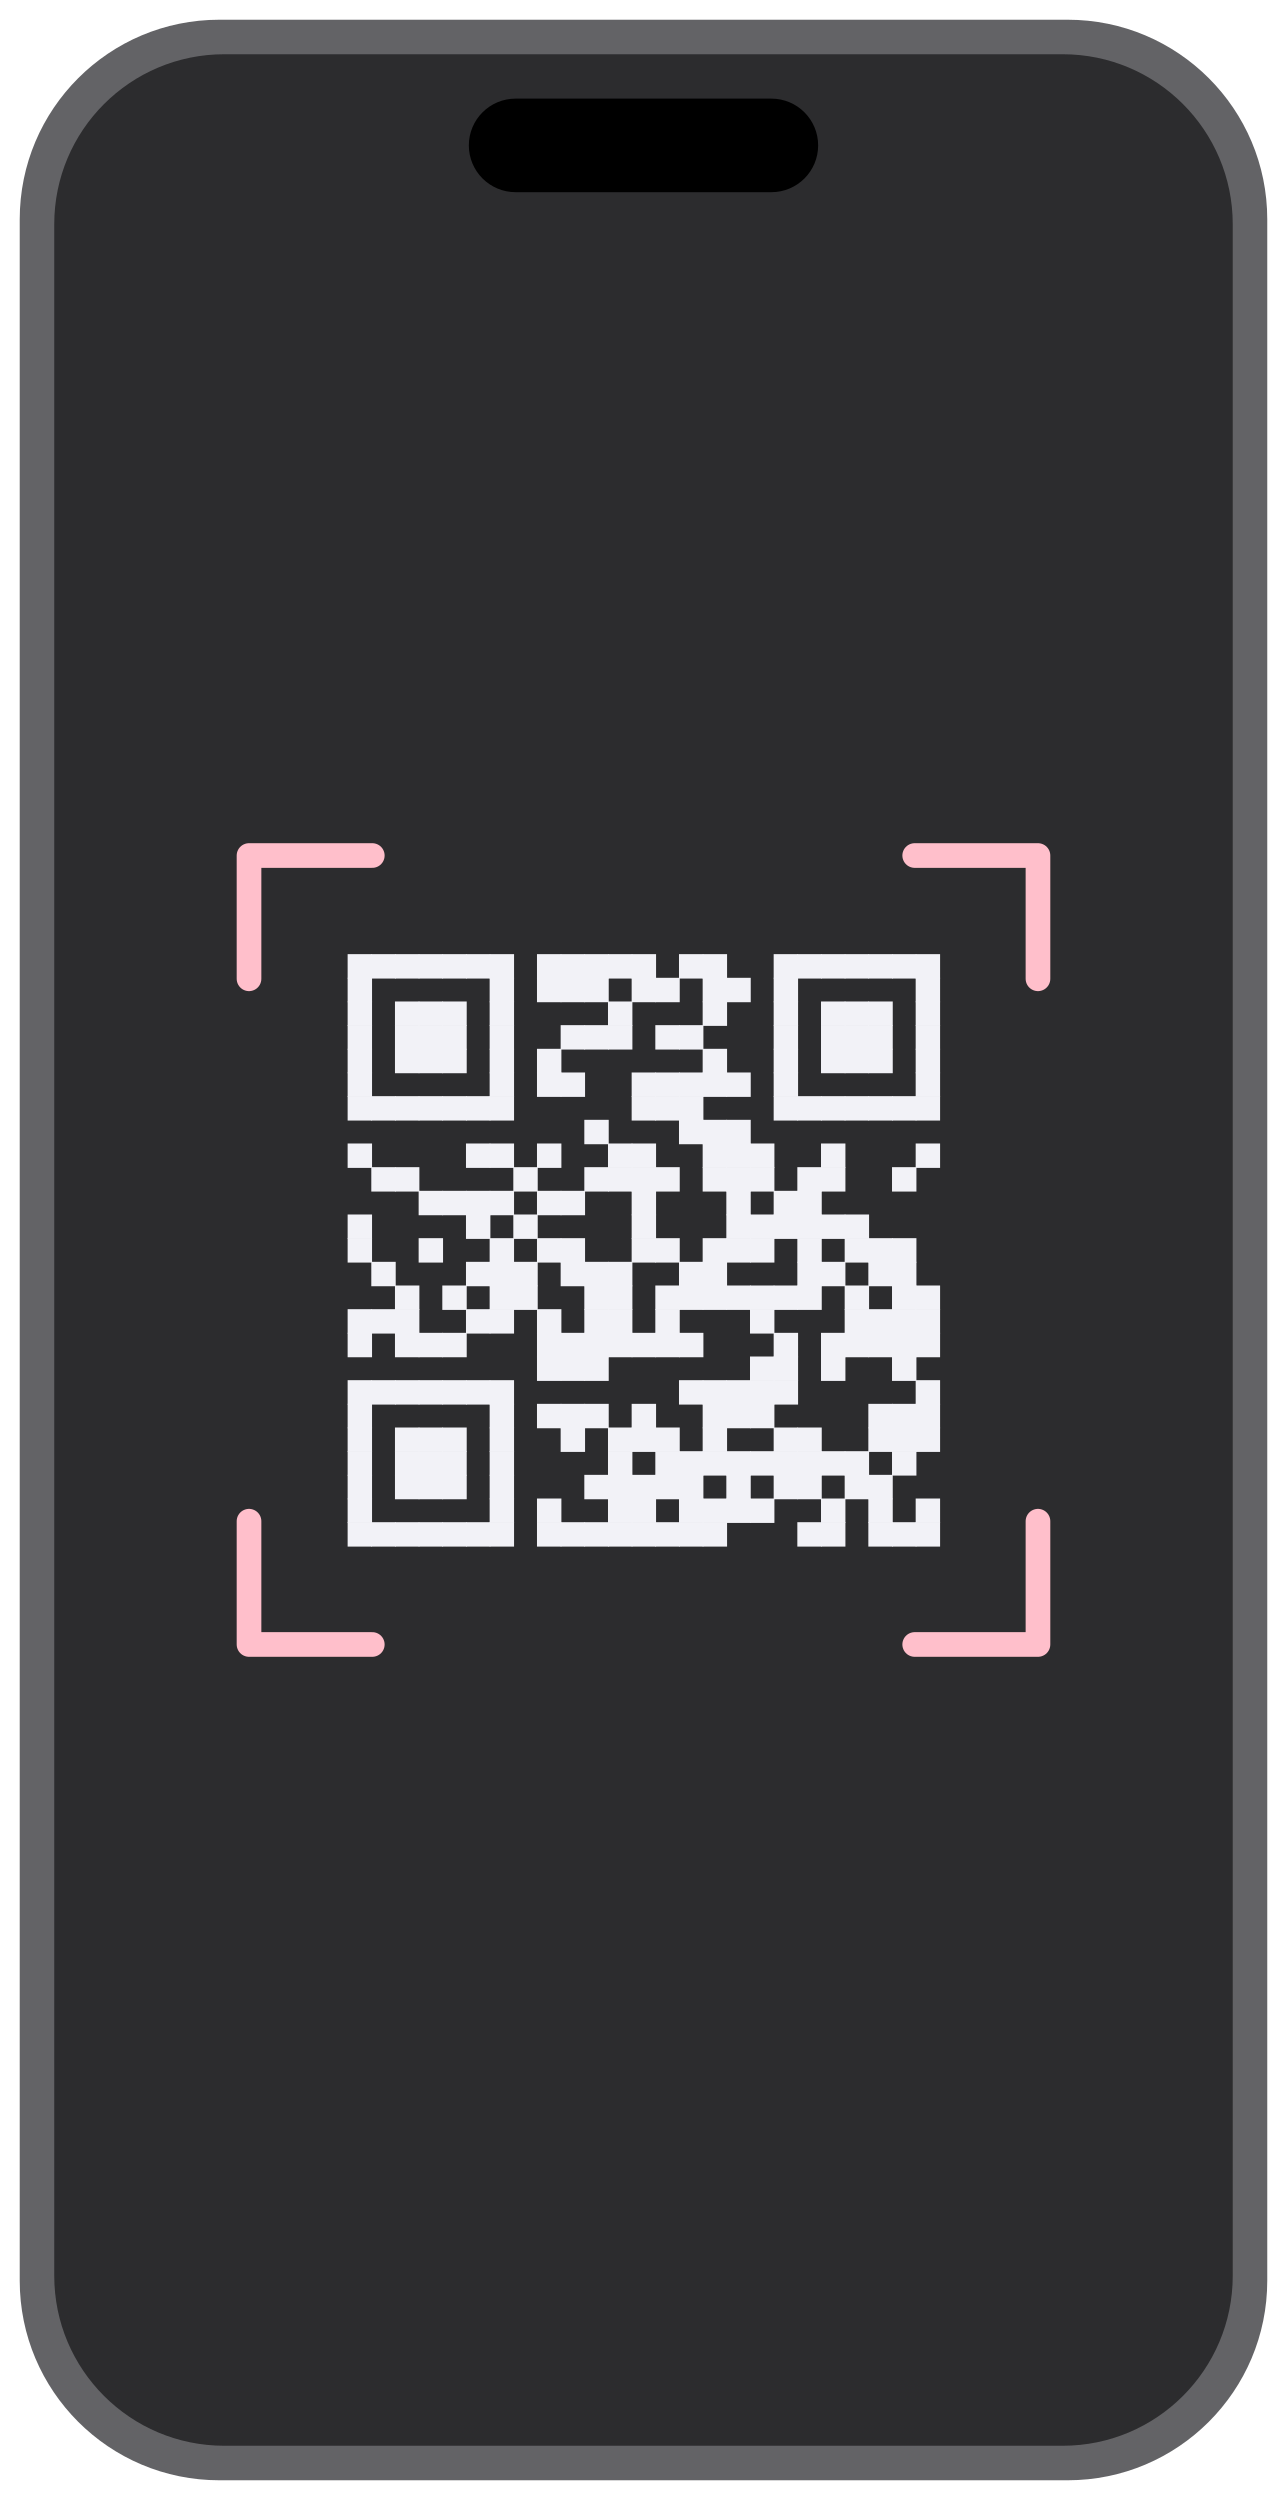
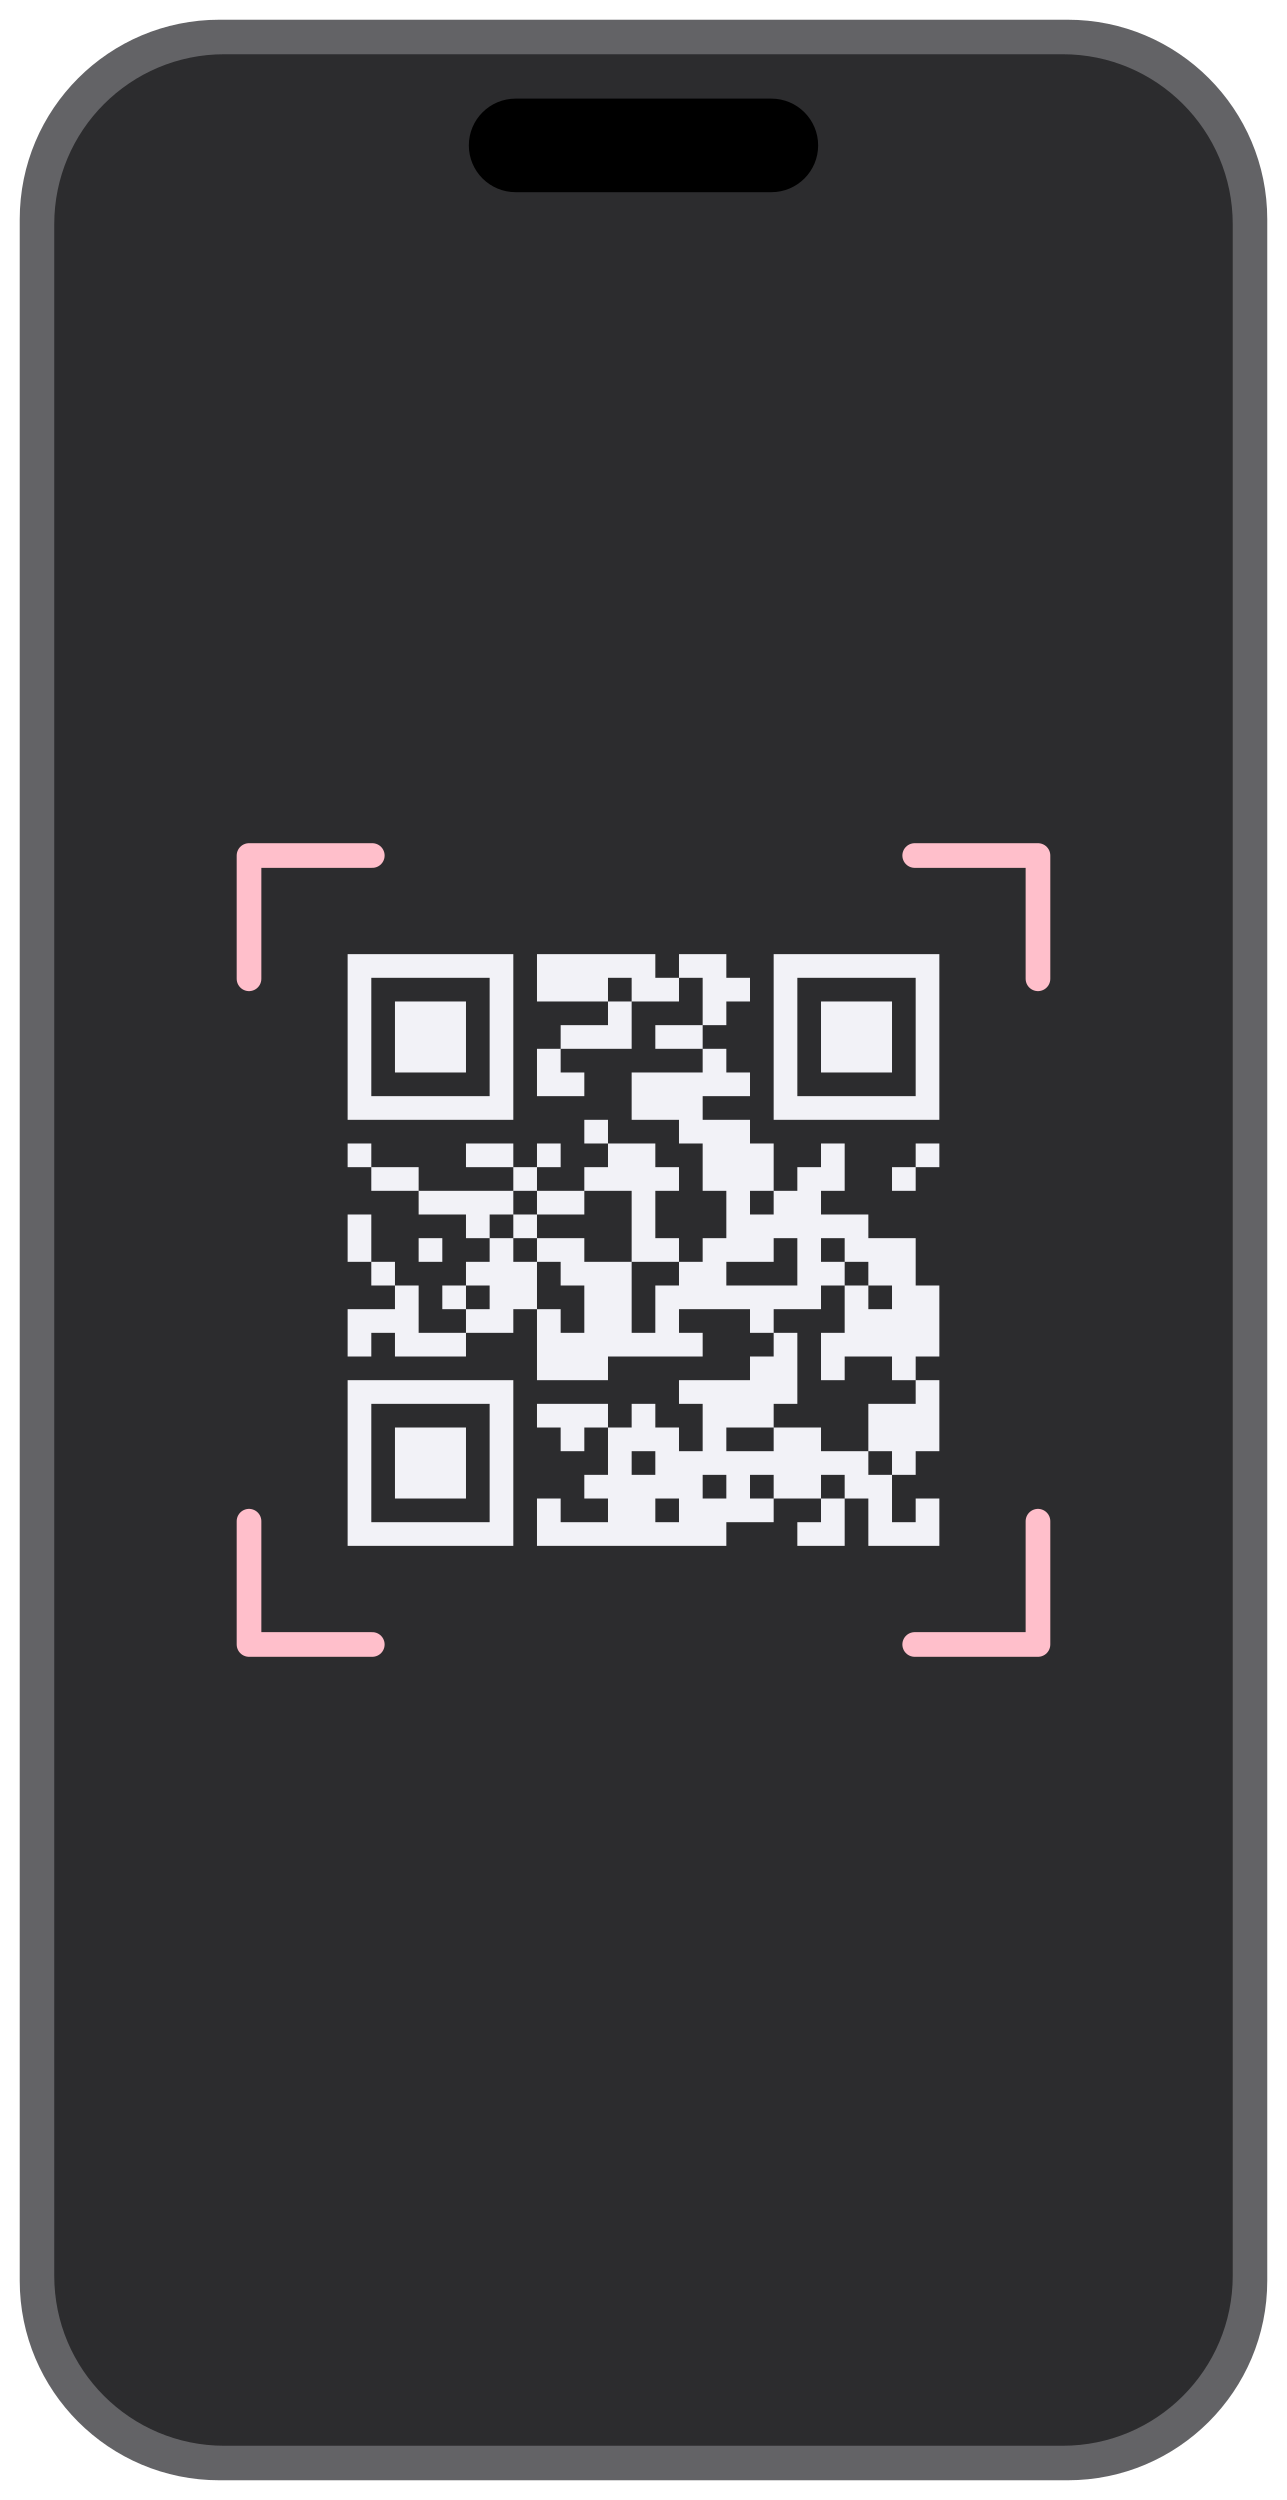
<svg xmlns="http://www.w3.org/2000/svg" width="522" height="1014" viewBox="0 0 522 1014">
  <rect x="8" y="8" width="506" height="998" rx="80.96" fill="#636366" />
  <rect x="22" y="22" width="478" height="970" rx="68.96" fill="#2C2C2E" />
  <rect x="190.16" y="40" width="141.68" height="37.95" rx="18.975" fill="#000000" />
-   <rect x="141" y="387" width="9.9" height="9.9" rx="0" fill="#F2F2F7" />
-   <rect x="150.6" y="387" width="9.9" height="9.9" rx="0" fill="#F2F2F7" />
-   <rect x="160.2" y="387" width="9.9" height="9.9" rx="0" fill="#F2F2F7" />
-   <rect x="169.8" y="387" width="9.9" height="9.9" rx="0" fill="#F2F2F7" />
-   <rect x="179.4" y="387" width="9.9" height="9.9" rx="0" fill="#F2F2F7" />
-   <rect x="189" y="387" width="9.9" height="9.9" rx="0" fill="#F2F2F7" />
-   <rect x="198.6" y="387" width="9.9" height="9.9" rx="0" fill="#F2F2F7" />
-   <rect x="217.8" y="387" width="9.9" height="9.9" rx="0" fill="#F2F2F7" />
-   <rect x="227.4" y="387" width="9.9" height="9.9" rx="0" fill="#F2F2F7" />
-   <rect x="237" y="387" width="9.9" height="9.9" rx="0" fill="#F2F2F7" />
-   <rect x="246.6" y="387" width="9.9" height="9.9" rx="0" fill="#F2F2F7" />
-   <rect x="256.2" y="387" width="9.9" height="9.9" rx="0" fill="#F2F2F7" />
-   <rect x="275.4" y="387" width="9.9" height="9.9" rx="0" fill="#F2F2F7" />
-   <rect x="285" y="387" width="9.9" height="9.9" rx="0" fill="#F2F2F7" />
-   <rect x="313.8" y="387" width="9.9" height="9.9" rx="0" fill="#F2F2F7" />
-   <rect x="323.4" y="387" width="9.9" height="9.9" rx="0" fill="#F2F2F7" />
-   <rect x="333" y="387" width="9.9" height="9.9" rx="0" fill="#F2F2F7" />
-   <rect x="342.6" y="387" width="9.9" height="9.9" rx="0" fill="#F2F2F7" />
-   <rect x="352.2" y="387" width="9.9" height="9.9" rx="0" fill="#F2F2F7" />
-   <rect x="361.8" y="387" width="9.9" height="9.9" rx="0" fill="#F2F2F7" />
-   <rect x="371.4" y="387" width="9.9" height="9.9" rx="0" fill="#F2F2F7" />
-   <rect x="141" y="396.6" width="9.9" height="9.9" rx="0" fill="#F2F2F7" />
-   <rect x="198.6" y="396.6" width="9.9" height="9.9" rx="0" fill="#F2F2F7" />
-   <rect x="217.8" y="396.6" width="9.9" height="9.9" rx="0" fill="#F2F2F7" />
-   <rect x="227.4" y="396.6" width="9.9" height="9.9" rx="0" fill="#F2F2F7" />
-   <rect x="237" y="396.6" width="9.9" height="9.9" rx="0" fill="#F2F2F7" />
-   <rect x="256.2" y="396.6" width="9.9" height="9.9" rx="0" fill="#F2F2F7" />
-   <rect x="265.8" y="396.6" width="9.9" height="9.9" rx="0" fill="#F2F2F7" />
-   <rect x="285" y="396.6" width="9.9" height="9.9" rx="0" fill="#F2F2F7" />
-   <rect x="294.6" y="396.6" width="9.9" height="9.9" rx="0" fill="#F2F2F7" />
-   <rect x="313.8" y="396.6" width="9.9" height="9.9" rx="0" fill="#F2F2F7" />
-   <rect x="371.4" y="396.6" width="9.9" height="9.9" rx="0" fill="#F2F2F7" />
-   <rect x="141" y="406.2" width="9.9" height="9.9" rx="0" fill="#F2F2F7" />
-   <rect x="160.2" y="406.2" width="9.9" height="9.9" rx="0" fill="#F2F2F7" />
-   <rect x="169.8" y="406.2" width="9.9" height="9.9" rx="0" fill="#F2F2F7" />
-   <rect x="179.4" y="406.2" width="9.9" height="9.9" rx="0" fill="#F2F2F7" />
-   <rect x="198.6" y="406.2" width="9.9" height="9.9" rx="0" fill="#F2F2F7" />
-   <rect x="246.6" y="406.2" width="9.9" height="9.9" rx="0" fill="#F2F2F7" />
-   <rect x="285" y="406.2" width="9.9" height="9.9" rx="0" fill="#F2F2F7" />
-   <rect x="313.8" y="406.2" width="9.9" height="9.9" rx="0" fill="#F2F2F7" />
-   <rect x="333" y="406.2" width="9.9" height="9.9" rx="0" fill="#F2F2F7" />
-   <rect x="342.6" y="406.2" width="9.9" height="9.9" rx="0" fill="#F2F2F7" />
-   <rect x="352.2" y="406.2" width="9.9" height="9.9" rx="0" fill="#F2F2F7" />
-   <rect x="371.4" y="406.2" width="9.9" height="9.9" rx="0" fill="#F2F2F7" />
-   <rect x="141" y="415.8" width="9.9" height="9.9" rx="0" fill="#F2F2F7" />
-   <rect x="160.2" y="415.8" width="9.9" height="9.9" rx="0" fill="#F2F2F7" />
-   <rect x="169.8" y="415.8" width="9.9" height="9.9" rx="0" fill="#F2F2F7" />
-   <rect x="179.4" y="415.8" width="9.9" height="9.9" rx="0" fill="#F2F2F7" />
-   <rect x="198.6" y="415.8" width="9.9" height="9.9" rx="0" fill="#F2F2F7" />
-   <rect x="227.4" y="415.8" width="9.9" height="9.9" rx="0" fill="#F2F2F7" />
-   <rect x="237" y="415.8" width="9.9" height="9.9" rx="0" fill="#F2F2F7" />
-   <rect x="246.6" y="415.8" width="9.9" height="9.9" rx="0" fill="#F2F2F7" />
-   <rect x="265.8" y="415.8" width="9.9" height="9.9" rx="0" fill="#F2F2F7" />
-   <rect x="275.4" y="415.8" width="9.9" height="9.9" rx="0" fill="#F2F2F7" />
-   <rect x="313.8" y="415.8" width="9.9" height="9.9" rx="0" fill="#F2F2F7" />
-   <rect x="333" y="415.8" width="9.9" height="9.9" rx="0" fill="#F2F2F7" />
-   <rect x="342.6" y="415.8" width="9.9" height="9.9" rx="0" fill="#F2F2F7" />
-   <rect x="352.2" y="415.8" width="9.9" height="9.9" rx="0" fill="#F2F2F7" />
-   <rect x="371.4" y="415.8" width="9.9" height="9.9" rx="0" fill="#F2F2F7" />
-   <rect x="141" y="425.4" width="9.9" height="9.9" rx="0" fill="#F2F2F7" />
-   <rect x="160.2" y="425.4" width="9.9" height="9.9" rx="0" fill="#F2F2F7" />
-   <rect x="169.8" y="425.4" width="9.9" height="9.9" rx="0" fill="#F2F2F7" />
-   <rect x="179.4" y="425.4" width="9.9" height="9.9" rx="0" fill="#F2F2F7" />
-   <rect x="198.6" y="425.4" width="9.9" height="9.9" rx="0" fill="#F2F2F7" />
-   <rect x="217.8" y="425.4" width="9.9" height="9.9" rx="0" fill="#F2F2F7" />
-   <rect x="285" y="425.4" width="9.9" height="9.9" rx="0" fill="#F2F2F7" />
-   <rect x="313.8" y="425.4" width="9.9" height="9.9" rx="0" fill="#F2F2F7" />
-   <rect x="333" y="425.4" width="9.9" height="9.9" rx="0" fill="#F2F2F7" />
-   <rect x="342.6" y="425.4" width="9.9" height="9.9" rx="0" fill="#F2F2F7" />
-   <rect x="352.2" y="425.4" width="9.9" height="9.9" rx="0" fill="#F2F2F7" />
-   <rect x="371.4" y="425.4" width="9.9" height="9.9" rx="0" fill="#F2F2F7" />
-   <rect x="141" y="435" width="9.9" height="9.9" rx="0" fill="#F2F2F7" />
-   <rect x="198.6" y="435" width="9.9" height="9.9" rx="0" fill="#F2F2F7" />
-   <rect x="217.8" y="435" width="9.9" height="9.9" rx="0" fill="#F2F2F7" />
-   <rect x="227.4" y="435" width="9.9" height="9.9" rx="0" fill="#F2F2F7" />
-   <rect x="256.2" y="435" width="9.9" height="9.9" rx="0" fill="#F2F2F7" />
-   <rect x="265.8" y="435" width="9.9" height="9.9" rx="0" fill="#F2F2F7" />
-   <rect x="275.4" y="435" width="9.9" height="9.9" rx="0" fill="#F2F2F7" />
-   <rect x="285" y="435" width="9.9" height="9.9" rx="0" fill="#F2F2F7" />
-   <rect x="294.6" y="435" width="9.9" height="9.9" rx="0" fill="#F2F2F7" />
-   <rect x="313.8" y="435" width="9.9" height="9.9" rx="0" fill="#F2F2F7" />
-   <rect x="371.4" y="435" width="9.9" height="9.9" rx="0" fill="#F2F2F7" />
-   <rect x="141" y="444.6" width="9.9" height="9.9" rx="0" fill="#F2F2F7" />
-   <rect x="150.6" y="444.6" width="9.9" height="9.9" rx="0" fill="#F2F2F7" />
-   <rect x="160.2" y="444.6" width="9.9" height="9.9" rx="0" fill="#F2F2F7" />
-   <rect x="169.8" y="444.6" width="9.9" height="9.9" rx="0" fill="#F2F2F7" />
-   <rect x="179.4" y="444.6" width="9.9" height="9.9" rx="0" fill="#F2F2F7" />
-   <rect x="189" y="444.6" width="9.9" height="9.9" rx="0" fill="#F2F2F7" />
-   <rect x="198.6" y="444.6" width="9.9" height="9.9" rx="0" fill="#F2F2F7" />
-   <rect x="256.2" y="444.6" width="9.9" height="9.9" rx="0" fill="#F2F2F7" />
-   <rect x="265.8" y="444.6" width="9.9" height="9.9" rx="0" fill="#F2F2F7" />
-   <rect x="275.4" y="444.6" width="9.9" height="9.9" rx="0" fill="#F2F2F7" />
-   <rect x="313.8" y="444.6" width="9.9" height="9.9" rx="0" fill="#F2F2F7" />
-   <rect x="323.4" y="444.6" width="9.9" height="9.9" rx="0" fill="#F2F2F7" />
-   <rect x="333" y="444.6" width="9.9" height="9.9" rx="0" fill="#F2F2F7" />
-   <rect x="342.6" y="444.6" width="9.9" height="9.9" rx="0" fill="#F2F2F7" />
-   <rect x="352.2" y="444.6" width="9.9" height="9.9" rx="0" fill="#F2F2F7" />
-   <rect x="361.8" y="444.6" width="9.9" height="9.9" rx="0" fill="#F2F2F7" />
-   <rect x="371.4" y="444.6" width="9.9" height="9.9" rx="0" fill="#F2F2F7" />
-   <rect x="237" y="454.2" width="9.9" height="9.9" rx="0" fill="#F2F2F7" />
-   <rect x="275.4" y="454.2" width="9.9" height="9.9" rx="0" fill="#F2F2F7" />
-   <rect x="285" y="454.2" width="9.9" height="9.9" rx="0" fill="#F2F2F7" />
-   <rect x="294.6" y="454.2" width="9.9" height="9.9" rx="0" fill="#F2F2F7" />
-   <rect x="141" y="463.8" width="9.9" height="9.9" rx="0" fill="#F2F2F7" />
-   <rect x="189" y="463.8" width="9.9" height="9.9" rx="0" fill="#F2F2F7" />
-   <rect x="198.6" y="463.8" width="9.9" height="9.9" rx="0" fill="#F2F2F7" />
-   <rect x="217.8" y="463.8" width="9.9" height="9.9" rx="0" fill="#F2F2F7" />
-   <rect x="246.6" y="463.8" width="9.9" height="9.9" rx="0" fill="#F2F2F7" />
-   <rect x="256.2" y="463.8" width="9.9" height="9.9" rx="0" fill="#F2F2F7" />
-   <rect x="285" y="463.8" width="9.9" height="9.9" rx="0" fill="#F2F2F7" />
-   <rect x="294.6" y="463.8" width="9.9" height="9.9" rx="0" fill="#F2F2F7" />
-   <rect x="304.2" y="463.8" width="9.9" height="9.9" rx="0" fill="#F2F2F7" />
-   <rect x="333" y="463.8" width="9.9" height="9.9" rx="0" fill="#F2F2F7" />
-   <rect x="371.4" y="463.8" width="9.9" height="9.9" rx="0" fill="#F2F2F7" />
-   <rect x="150.6" y="473.4" width="9.9" height="9.9" rx="0" fill="#F2F2F7" />
-   <rect x="160.2" y="473.4" width="9.9" height="9.9" rx="0" fill="#F2F2F7" />
-   <rect x="208.2" y="473.4" width="9.9" height="9.9" rx="0" fill="#F2F2F7" />
-   <rect x="237" y="473.4" width="9.9" height="9.9" rx="0" fill="#F2F2F7" />
-   <rect x="246.6" y="473.4" width="9.9" height="9.9" rx="0" fill="#F2F2F7" />
-   <rect x="256.2" y="473.4" width="9.9" height="9.9" rx="0" fill="#F2F2F7" />
-   <rect x="265.8" y="473.4" width="9.9" height="9.9" rx="0" fill="#F2F2F7" />
-   <rect x="285" y="473.4" width="9.9" height="9.9" rx="0" fill="#F2F2F7" />
-   <rect x="294.6" y="473.4" width="9.9" height="9.9" rx="0" fill="#F2F2F7" />
-   <rect x="304.2" y="473.4" width="9.9" height="9.9" rx="0" fill="#F2F2F7" />
-   <rect x="323.4" y="473.4" width="9.9" height="9.9" rx="0" fill="#F2F2F7" />
-   <rect x="333" y="473.4" width="9.9" height="9.9" rx="0" fill="#F2F2F7" />
-   <rect x="361.8" y="473.4" width="9.9" height="9.9" rx="0" fill="#F2F2F7" />
-   <rect x="169.8" y="483" width="9.9" height="9.9" rx="0" fill="#F2F2F7" />
-   <rect x="179.4" y="483" width="9.9" height="9.9" rx="0" fill="#F2F2F7" />
-   <rect x="189" y="483" width="9.9" height="9.9" rx="0" fill="#F2F2F7" />
-   <rect x="198.6" y="483" width="9.9" height="9.9" rx="0" fill="#F2F2F7" />
-   <rect x="217.8" y="483" width="9.9" height="9.9" rx="0" fill="#F2F2F7" />
-   <rect x="227.4" y="483" width="9.9" height="9.9" rx="0" fill="#F2F2F7" />
-   <rect x="256.2" y="483" width="9.9" height="9.9" rx="0" fill="#F2F2F7" />
-   <rect x="294.6" y="483" width="9.9" height="9.9" rx="0" fill="#F2F2F7" />
-   <rect x="313.8" y="483" width="9.9" height="9.9" rx="0" fill="#F2F2F7" />
-   <rect x="323.4" y="483" width="9.9" height="9.9" rx="0" fill="#F2F2F7" />
-   <rect x="141" y="492.6" width="9.9" height="9.9" rx="0" fill="#F2F2F7" />
-   <rect x="189" y="492.6" width="9.9" height="9.9" rx="0" fill="#F2F2F7" />
-   <rect x="208.2" y="492.6" width="9.9" height="9.9" rx="0" fill="#F2F2F7" />
-   <rect x="256.2" y="492.6" width="9.9" height="9.9" rx="0" fill="#F2F2F7" />
-   <rect x="294.6" y="492.6" width="9.9" height="9.9" rx="0" fill="#F2F2F7" />
-   <rect x="304.2" y="492.6" width="9.9" height="9.9" rx="0" fill="#F2F2F7" />
-   <rect x="313.8" y="492.6" width="9.9" height="9.9" rx="0" fill="#F2F2F7" />
-   <rect x="323.4" y="492.6" width="9.9" height="9.9" rx="0" fill="#F2F2F7" />
-   <rect x="333" y="492.6" width="9.9" height="9.9" rx="0" fill="#F2F2F7" />
-   <rect x="342.6" y="492.6" width="9.9" height="9.9" rx="0" fill="#F2F2F7" />
-   <rect x="141" y="502.2" width="9.9" height="9.9" rx="0" fill="#F2F2F7" />
-   <rect x="169.8" y="502.2" width="9.9" height="9.9" rx="0" fill="#F2F2F7" />
-   <rect x="198.6" y="502.2" width="9.9" height="9.9" rx="0" fill="#F2F2F7" />
-   <rect x="217.8" y="502.2" width="9.9" height="9.9" rx="0" fill="#F2F2F7" />
-   <rect x="227.4" y="502.2" width="9.9" height="9.9" rx="0" fill="#F2F2F7" />
-   <rect x="256.2" y="502.2" width="9.9" height="9.9" rx="0" fill="#F2F2F7" />
-   <rect x="265.8" y="502.2" width="9.9" height="9.9" rx="0" fill="#F2F2F7" />
-   <rect x="285" y="502.2" width="9.9" height="9.9" rx="0" fill="#F2F2F7" />
-   <rect x="294.6" y="502.2" width="9.9" height="9.9" rx="0" fill="#F2F2F7" />
-   <rect x="304.2" y="502.2" width="9.9" height="9.9" rx="0" fill="#F2F2F7" />
-   <rect x="323.4" y="502.2" width="9.9" height="9.9" rx="0" fill="#F2F2F7" />
-   <rect x="342.6" y="502.2" width="9.9" height="9.9" rx="0" fill="#F2F2F7" />
-   <rect x="352.2" y="502.2" width="9.9" height="9.9" rx="0" fill="#F2F2F7" />
-   <rect x="361.8" y="502.2" width="9.9" height="9.9" rx="0" fill="#F2F2F7" />
-   <rect x="150.6" y="511.8" width="9.9" height="9.9" rx="0" fill="#F2F2F7" />
-   <rect x="189" y="511.8" width="9.9" height="9.9" rx="0" fill="#F2F2F7" />
-   <rect x="198.6" y="511.8" width="9.9" height="9.9" rx="0" fill="#F2F2F7" />
-   <rect x="208.2" y="511.8" width="9.9" height="9.9" rx="0" fill="#F2F2F7" />
-   <rect x="227.4" y="511.8" width="9.9" height="9.9" rx="0" fill="#F2F2F7" />
-   <rect x="237" y="511.8" width="9.9" height="9.9" rx="0" fill="#F2F2F7" />
-   <rect x="246.6" y="511.8" width="9.9" height="9.9" rx="0" fill="#F2F2F7" />
-   <rect x="275.4" y="511.8" width="9.9" height="9.9" rx="0" fill="#F2F2F7" />
-   <rect x="285" y="511.8" width="9.9" height="9.9" rx="0" fill="#F2F2F7" />
-   <rect x="323.4" y="511.8" width="9.9" height="9.9" rx="0" fill="#F2F2F7" />
-   <rect x="333" y="511.8" width="9.9" height="9.9" rx="0" fill="#F2F2F7" />
-   <rect x="352.2" y="511.8" width="9.9" height="9.9" rx="0" fill="#F2F2F7" />
-   <rect x="361.8" y="511.8" width="9.9" height="9.9" rx="0" fill="#F2F2F7" />
-   <rect x="160.2" y="521.4" width="9.9" height="9.9" rx="0" fill="#F2F2F7" />
-   <rect x="179.4" y="521.4" width="9.9" height="9.9" rx="0" fill="#F2F2F7" />
-   <rect x="198.6" y="521.4" width="9.9" height="9.9" rx="0" fill="#F2F2F7" />
-   <rect x="208.2" y="521.4" width="9.9" height="9.9" rx="0" fill="#F2F2F7" />
-   <rect x="237" y="521.4" width="9.9" height="9.9" rx="0" fill="#F2F2F7" />
-   <rect x="246.6" y="521.4" width="9.9" height="9.9" rx="0" fill="#F2F2F7" />
-   <rect x="265.8" y="521.4" width="9.9" height="9.9" rx="0" fill="#F2F2F7" />
-   <rect x="275.4" y="521.4" width="9.9" height="9.9" rx="0" fill="#F2F2F7" />
-   <rect x="285" y="521.4" width="9.9" height="9.9" rx="0" fill="#F2F2F7" />
-   <rect x="294.6" y="521.4" width="9.9" height="9.9" rx="0" fill="#F2F2F7" />
-   <rect x="304.2" y="521.4" width="9.9" height="9.9" rx="0" fill="#F2F2F7" />
-   <rect x="313.8" y="521.4" width="9.9" height="9.9" rx="0" fill="#F2F2F7" />
-   <rect x="323.4" y="521.4" width="9.9" height="9.9" rx="0" fill="#F2F2F7" />
-   <rect x="342.6" y="521.4" width="9.9" height="9.9" rx="0" fill="#F2F2F7" />
-   <rect x="361.8" y="521.4" width="9.9" height="9.9" rx="0" fill="#F2F2F7" />
-   <rect x="371.4" y="521.4" width="9.9" height="9.9" rx="0" fill="#F2F2F7" />
-   <rect x="141" y="531" width="9.9" height="9.9" rx="0" fill="#F2F2F7" />
-   <rect x="150.6" y="531" width="9.9" height="9.9" rx="0" fill="#F2F2F7" />
-   <rect x="160.2" y="531" width="9.9" height="9.9" rx="0" fill="#F2F2F7" />
-   <rect x="189" y="531" width="9.9" height="9.9" rx="0" fill="#F2F2F7" />
-   <rect x="198.6" y="531" width="9.9" height="9.9" rx="0" fill="#F2F2F7" />
-   <rect x="217.8" y="531" width="9.9" height="9.9" rx="0" fill="#F2F2F7" />
-   <rect x="237" y="531" width="9.9" height="9.9" rx="0" fill="#F2F2F7" />
-   <rect x="246.6" y="531" width="9.9" height="9.9" rx="0" fill="#F2F2F7" />
-   <rect x="265.8" y="531" width="9.9" height="9.9" rx="0" fill="#F2F2F7" />
-   <rect x="304.2" y="531" width="9.9" height="9.9" rx="0" fill="#F2F2F7" />
-   <rect x="342.6" y="531" width="9.9" height="9.9" rx="0" fill="#F2F2F7" />
-   <rect x="352.2" y="531" width="9.9" height="9.9" rx="0" fill="#F2F2F7" />
-   <rect x="361.8" y="531" width="9.9" height="9.9" rx="0" fill="#F2F2F7" />
-   <rect x="371.4" y="531" width="9.9" height="9.9" rx="0" fill="#F2F2F7" />
-   <rect x="141" y="540.6" width="9.9" height="9.9" rx="0" fill="#F2F2F7" />
-   <rect x="160.2" y="540.6" width="9.9" height="9.9" rx="0" fill="#F2F2F7" />
-   <rect x="169.8" y="540.6" width="9.9" height="9.9" rx="0" fill="#F2F2F7" />
-   <rect x="179.4" y="540.6" width="9.9" height="9.9" rx="0" fill="#F2F2F7" />
-   <rect x="217.8" y="540.6" width="9.9" height="9.9" rx="0" fill="#F2F2F7" />
-   <rect x="227.4" y="540.6" width="9.9" height="9.9" rx="0" fill="#F2F2F7" />
-   <rect x="237" y="540.6" width="9.9" height="9.9" rx="0" fill="#F2F2F7" />
-   <rect x="246.6" y="540.6" width="9.9" height="9.9" rx="0" fill="#F2F2F7" />
-   <rect x="256.2" y="540.6" width="9.9" height="9.9" rx="0" fill="#F2F2F7" />
-   <rect x="265.8" y="540.6" width="9.9" height="9.9" rx="0" fill="#F2F2F7" />
-   <rect x="275.4" y="540.6" width="9.9" height="9.9" rx="0" fill="#F2F2F7" />
-   <rect x="313.8" y="540.6" width="9.9" height="9.9" rx="0" fill="#F2F2F7" />
-   <rect x="333" y="540.6" width="9.9" height="9.9" rx="0" fill="#F2F2F7" />
-   <rect x="342.6" y="540.6" width="9.9" height="9.9" rx="0" fill="#F2F2F7" />
-   <rect x="352.2" y="540.6" width="9.9" height="9.9" rx="0" fill="#F2F2F7" />
-   <rect x="361.8" y="540.6" width="9.9" height="9.9" rx="0" fill="#F2F2F7" />
-   <rect x="371.4" y="540.6" width="9.9" height="9.9" rx="0" fill="#F2F2F7" />
-   <rect x="217.8" y="550.2" width="9.9" height="9.9" rx="0" fill="#F2F2F7" />
-   <rect x="227.4" y="550.2" width="9.9" height="9.9" rx="0" fill="#F2F2F7" />
-   <rect x="237" y="550.2" width="9.9" height="9.9" rx="0" fill="#F2F2F7" />
-   <rect x="304.2" y="550.2" width="9.9" height="9.9" rx="0" fill="#F2F2F7" />
-   <rect x="313.8" y="550.2" width="9.9" height="9.9" rx="0" fill="#F2F2F7" />
-   <rect x="333" y="550.2" width="9.9" height="9.9" rx="0" fill="#F2F2F7" />
-   <rect x="361.8" y="550.2" width="9.9" height="9.9" rx="0" fill="#F2F2F7" />
-   <rect x="141" y="559.8" width="9.9" height="9.9" rx="0" fill="#F2F2F7" />
-   <rect x="150.6" y="559.8" width="9.9" height="9.9" rx="0" fill="#F2F2F7" />
-   <rect x="160.2" y="559.8" width="9.9" height="9.9" rx="0" fill="#F2F2F7" />
-   <rect x="169.8" y="559.8" width="9.9" height="9.9" rx="0" fill="#F2F2F7" />
-   <rect x="179.4" y="559.8" width="9.9" height="9.9" rx="0" fill="#F2F2F7" />
-   <rect x="189" y="559.8" width="9.9" height="9.9" rx="0" fill="#F2F2F7" />
-   <rect x="198.6" y="559.8" width="9.9" height="9.9" rx="0" fill="#F2F2F7" />
-   <rect x="275.4" y="559.8" width="9.9" height="9.9" rx="0" fill="#F2F2F7" />
-   <rect x="285" y="559.8" width="9.9" height="9.9" rx="0" fill="#F2F2F7" />
-   <rect x="294.6" y="559.8" width="9.9" height="9.9" rx="0" fill="#F2F2F7" />
-   <rect x="304.2" y="559.8" width="9.9" height="9.9" rx="0" fill="#F2F2F7" />
-   <rect x="313.8" y="559.8" width="9.9" height="9.9" rx="0" fill="#F2F2F7" />
-   <rect x="371.4" y="559.8" width="9.9" height="9.9" rx="0" fill="#F2F2F7" />
-   <rect x="141" y="569.4" width="9.9" height="9.9" rx="0" fill="#F2F2F7" />
-   <rect x="198.6" y="569.4" width="9.9" height="9.9" rx="0" fill="#F2F2F7" />
-   <rect x="217.8" y="569.4" width="9.9" height="9.9" rx="0" fill="#F2F2F7" />
-   <rect x="227.4" y="569.4" width="9.9" height="9.9" rx="0" fill="#F2F2F7" />
-   <rect x="237" y="569.4" width="9.9" height="9.9" rx="0" fill="#F2F2F7" />
-   <rect x="256.2" y="569.4" width="9.9" height="9.9" rx="0" fill="#F2F2F7" />
-   <rect x="285" y="569.4" width="9.9" height="9.9" rx="0" fill="#F2F2F7" />
-   <rect x="294.6" y="569.4" width="9.9" height="9.9" rx="0" fill="#F2F2F7" />
-   <rect x="304.2" y="569.4" width="9.9" height="9.9" rx="0" fill="#F2F2F7" />
-   <rect x="352.2" y="569.4" width="9.9" height="9.9" rx="0" fill="#F2F2F7" />
-   <rect x="361.8" y="569.4" width="9.9" height="9.9" rx="0" fill="#F2F2F7" />
-   <rect x="371.4" y="569.4" width="9.9" height="9.9" rx="0" fill="#F2F2F7" />
-   <rect x="141" y="579" width="9.9" height="9.9" rx="0" fill="#F2F2F7" />
-   <rect x="160.2" y="579" width="9.9" height="9.9" rx="0" fill="#F2F2F7" />
-   <rect x="169.8" y="579" width="9.9" height="9.9" rx="0" fill="#F2F2F7" />
-   <rect x="179.4" y="579" width="9.9" height="9.9" rx="0" fill="#F2F2F7" />
-   <rect x="198.6" y="579" width="9.9" height="9.9" rx="0" fill="#F2F2F7" />
-   <rect x="227.4" y="579" width="9.9" height="9.9" rx="0" fill="#F2F2F7" />
-   <rect x="246.6" y="579" width="9.9" height="9.9" rx="0" fill="#F2F2F7" />
-   <rect x="256.2" y="579" width="9.9" height="9.9" rx="0" fill="#F2F2F7" />
-   <rect x="265.8" y="579" width="9.9" height="9.9" rx="0" fill="#F2F2F7" />
-   <rect x="285" y="579" width="9.9" height="9.9" rx="0" fill="#F2F2F7" />
-   <rect x="313.8" y="579" width="9.9" height="9.9" rx="0" fill="#F2F2F7" />
-   <rect x="323.4" y="579" width="9.9" height="9.9" rx="0" fill="#F2F2F7" />
-   <rect x="352.2" y="579" width="9.9" height="9.9" rx="0" fill="#F2F2F7" />
-   <rect x="361.8" y="579" width="9.9" height="9.9" rx="0" fill="#F2F2F7" />
-   <rect x="371.4" y="579" width="9.9" height="9.9" rx="0" fill="#F2F2F7" />
-   <rect x="141" y="588.6" width="9.9" height="9.9" rx="0" fill="#F2F2F7" />
-   <rect x="160.2" y="588.6" width="9.9" height="9.9" rx="0" fill="#F2F2F7" />
-   <rect x="169.8" y="588.6" width="9.9" height="9.9" rx="0" fill="#F2F2F7" />
-   <rect x="179.4" y="588.6" width="9.9" height="9.9" rx="0" fill="#F2F2F7" />
-   <rect x="198.6" y="588.6" width="9.9" height="9.9" rx="0" fill="#F2F2F7" />
-   <rect x="246.6" y="588.6" width="9.9" height="9.9" rx="0" fill="#F2F2F7" />
-   <rect x="265.8" y="588.6" width="9.9" height="9.9" rx="0" fill="#F2F2F7" />
-   <rect x="275.4" y="588.6" width="9.9" height="9.9" rx="0" fill="#F2F2F7" />
-   <rect x="285" y="588.6" width="9.9" height="9.9" rx="0" fill="#F2F2F7" />
-   <rect x="294.6" y="588.6" width="9.9" height="9.9" rx="0" fill="#F2F2F7" />
-   <rect x="304.2" y="588.6" width="9.9" height="9.9" rx="0" fill="#F2F2F7" />
-   <rect x="313.8" y="588.6" width="9.9" height="9.9" rx="0" fill="#F2F2F7" />
-   <rect x="323.4" y="588.6" width="9.9" height="9.9" rx="0" fill="#F2F2F7" />
-   <rect x="333" y="588.6" width="9.9" height="9.9" rx="0" fill="#F2F2F7" />
-   <rect x="342.6" y="588.6" width="9.9" height="9.9" rx="0" fill="#F2F2F7" />
-   <rect x="361.8" y="588.6" width="9.9" height="9.9" rx="0" fill="#F2F2F7" />
-   <rect x="141" y="598.2" width="9.9" height="9.9" rx="0" fill="#F2F2F7" />
-   <rect x="160.2" y="598.2" width="9.9" height="9.9" rx="0" fill="#F2F2F7" />
-   <rect x="169.8" y="598.2" width="9.9" height="9.9" rx="0" fill="#F2F2F7" />
-   <rect x="179.4" y="598.2" width="9.9" height="9.9" rx="0" fill="#F2F2F7" />
-   <rect x="198.6" y="598.2" width="9.9" height="9.9" rx="0" fill="#F2F2F7" />
-   <rect x="237" y="598.2" width="9.9" height="9.9" rx="0" fill="#F2F2F7" />
-   <rect x="246.6" y="598.2" width="9.9" height="9.9" rx="0" fill="#F2F2F7" />
-   <rect x="256.2" y="598.2" width="9.9" height="9.9" rx="0" fill="#F2F2F7" />
-   <rect x="265.8" y="598.2" width="9.9" height="9.9" rx="0" fill="#F2F2F7" />
-   <rect x="275.4" y="598.2" width="9.9" height="9.9" rx="0" fill="#F2F2F7" />
-   <rect x="294.6" y="598.2" width="9.9" height="9.9" rx="0" fill="#F2F2F7" />
-   <rect x="313.8" y="598.2" width="9.9" height="9.9" rx="0" fill="#F2F2F7" />
-   <rect x="323.4" y="598.2" width="9.9" height="9.9" rx="0" fill="#F2F2F7" />
-   <rect x="342.6" y="598.2" width="9.9" height="9.9" rx="0" fill="#F2F2F7" />
-   <rect x="352.2" y="598.2" width="9.9" height="9.9" rx="0" fill="#F2F2F7" />
-   <rect x="141" y="607.8" width="9.9" height="9.9" rx="0" fill="#F2F2F7" />
-   <rect x="198.6" y="607.8" width="9.9" height="9.9" rx="0" fill="#F2F2F7" />
-   <rect x="217.8" y="607.8" width="9.9" height="9.9" rx="0" fill="#F2F2F7" />
-   <rect x="246.6" y="607.8" width="9.9" height="9.9" rx="0" fill="#F2F2F7" />
-   <rect x="256.2" y="607.8" width="9.9" height="9.9" rx="0" fill="#F2F2F7" />
-   <rect x="275.4" y="607.8" width="9.9" height="9.9" rx="0" fill="#F2F2F7" />
-   <rect x="285" y="607.8" width="9.9" height="9.9" rx="0" fill="#F2F2F7" />
-   <rect x="294.6" y="607.8" width="9.9" height="9.9" rx="0" fill="#F2F2F7" />
-   <rect x="304.2" y="607.8" width="9.9" height="9.9" rx="0" fill="#F2F2F7" />
-   <rect x="333" y="607.8" width="9.9" height="9.9" rx="0" fill="#F2F2F7" />
-   <rect x="352.2" y="607.8" width="9.9" height="9.9" rx="0" fill="#F2F2F7" />
-   <rect x="371.4" y="607.8" width="9.9" height="9.9" rx="0" fill="#F2F2F7" />
-   <rect x="141" y="617.4" width="9.9" height="9.9" rx="0" fill="#F2F2F7" />
-   <rect x="150.6" y="617.4" width="9.9" height="9.9" rx="0" fill="#F2F2F7" />
-   <rect x="160.2" y="617.4" width="9.9" height="9.9" rx="0" fill="#F2F2F7" />
-   <rect x="169.8" y="617.4" width="9.9" height="9.9" rx="0" fill="#F2F2F7" />
-   <rect x="179.4" y="617.4" width="9.9" height="9.9" rx="0" fill="#F2F2F7" />
-   <rect x="189" y="617.4" width="9.9" height="9.9" rx="0" fill="#F2F2F7" />
-   <rect x="198.6" y="617.4" width="9.9" height="9.9" rx="0" fill="#F2F2F7" />
-   <rect x="217.8" y="617.4" width="9.9" height="9.9" rx="0" fill="#F2F2F7" />
-   <rect x="227.4" y="617.4" width="9.9" height="9.9" rx="0" fill="#F2F2F7" />
-   <rect x="237" y="617.4" width="9.9" height="9.9" rx="0" fill="#F2F2F7" />
-   <rect x="246.6" y="617.4" width="9.9" height="9.9" rx="0" fill="#F2F2F7" />
-   <rect x="256.2" y="617.4" width="9.9" height="9.9" rx="0" fill="#F2F2F7" />
-   <rect x="265.8" y="617.4" width="9.9" height="9.9" rx="0" fill="#F2F2F7" />
-   <rect x="275.4" y="617.4" width="9.9" height="9.9" rx="0" fill="#F2F2F7" />
-   <rect x="285" y="617.4" width="9.9" height="9.9" rx="0" fill="#F2F2F7" />
-   <rect x="323.4" y="617.4" width="9.9" height="9.9" rx="0" fill="#F2F2F7" />
-   <rect x="333" y="617.4" width="9.9" height="9.9" rx="0" fill="#F2F2F7" />
-   <rect x="352.2" y="617.4" width="9.9" height="9.9" rx="0" fill="#F2F2F7" />
-   <rect x="361.8" y="617.4" width="9.9" height="9.9" rx="0" fill="#F2F2F7" />
-   <rect x="371.4" y="617.4" width="9.9" height="9.9" rx="0" fill="#F2F2F7" />
+   <path d="M141 387h67.2v9.6h-67.2zM217.8 387h48v9.6h-48zM275.4 387h19.2v9.6h-19.2zM313.8 387h67.2v9.6h-67.2zM141 396.6h9.6v9.6h-9.6zM198.6 396.6h9.6v9.6h-9.6zM217.8 396.6h28.8v9.6h-28.8zM256.2 396.6h19.2v9.6h-19.2zM285 396.6h19.2v9.6h-19.2zM313.8 396.6h9.6v9.6h-9.6zM371.4 396.6h9.6v9.6h-9.6zM141 406.2h9.6v9.6h-9.6zM160.2 406.2h28.8v9.6h-28.8zM198.6 406.2h9.6v9.6h-9.6zM246.6 406.2h9.6v9.6h-9.6zM285 406.2h9.6v9.6h-9.6zM313.8 406.2h9.6v9.6h-9.6zM333 406.2h28.8v9.6h-28.8zM371.4 406.2h9.6v9.6h-9.6zM141 415.8h9.6v9.6h-9.6zM160.2 415.8h28.8v9.6h-28.8zM198.6 415.8h9.6v9.6h-9.6zM227.4 415.8h28.8v9.6h-28.8zM265.8 415.8h19.2v9.6h-19.2zM313.8 415.8h9.6v9.6h-9.6zM333 415.8h28.8v9.6h-28.8zM371.4 415.8h9.6v9.6h-9.6zM141 425.4h9.6v9.6h-9.6zM160.2 425.4h28.8v9.6h-28.8zM198.6 425.4h9.6v9.6h-9.6zM217.8 425.4h9.6v9.6h-9.6zM285 425.4h9.6v9.6h-9.6zM313.8 425.4h9.6v9.6h-9.6zM333 425.4h28.8v9.6h-28.8zM371.4 425.4h9.6v9.6h-9.6zM141 435h9.6v9.6h-9.6zM198.6 435h9.6v9.6h-9.6zM217.8 435h19.2v9.6h-19.2zM256.2 435h48v9.6h-48zM313.8 435h9.6v9.6h-9.6zM371.4 435h9.6v9.6h-9.6zM141 444.6h67.2v9.6h-67.2zM256.2 444.6h28.8v9.6h-28.8zM313.8 444.6h67.2v9.6h-67.2zM237 454.2h9.6v9.6h-9.6zM275.4 454.2h28.8v9.6h-28.8zM141 463.8h9.6v9.6h-9.6zM189 463.8h19.2v9.6h-19.2zM217.8 463.8h9.6v9.6h-9.6zM246.6 463.8h19.2v9.6h-19.2zM285 463.8h28.8v9.6h-28.8zM333 463.8h9.6v9.6h-9.6zM371.4 463.8h9.6v9.6h-9.6zM150.6 473.4h19.2v9.6h-19.2zM208.2 473.4h9.6v9.6h-9.6zM237 473.4h38.4v9.6h-38.4zM285 473.4h28.8v9.6h-28.8zM323.4 473.4h19.2v9.6h-19.2zM361.8 473.4h9.6v9.6h-9.6zM169.8 483h38.4v9.6h-38.4zM217.8 483h19.2v9.6h-19.2zM256.2 483h9.6v9.6h-9.6zM294.6 483h9.6v9.6h-9.6zM313.8 483h19.2v9.6h-19.2zM141 492.6h9.6v9.6h-9.6zM189 492.6h9.6v9.6h-9.6zM208.2 492.6h9.6v9.6h-9.6zM256.2 492.6h9.6v9.6h-9.6zM294.6 492.6h57.6v9.6h-57.6zM141 502.2h9.6v9.6h-9.6zM169.8 502.2h9.6v9.6h-9.6zM198.6 502.2h9.6v9.6h-9.6zM217.8 502.2h19.2v9.6h-19.2zM256.2 502.2h19.2v9.6h-19.2zM285 502.2h28.8v9.6h-28.8zM323.4 502.2h9.6v9.6h-9.6zM342.6 502.2h28.8v9.6h-28.8zM150.6 511.8h9.6v9.6h-9.6zM189 511.8h28.8v9.6h-28.8zM227.4 511.8h28.8v9.6h-28.8zM275.4 511.8h19.2v9.6h-19.2zM323.4 511.8h19.2v9.6h-19.2zM352.2 511.8h19.2v9.6h-19.2zM160.2 521.4h9.6v9.6h-9.6zM179.4 521.4h9.6v9.6h-9.6zM198.6 521.4h19.2v9.6h-19.2zM237 521.4h19.2v9.6h-19.2zM265.8 521.4h67.2v9.6h-67.2zM342.6 521.4h9.6v9.6h-9.6zM361.8 521.4h19.2v9.6h-19.2zM141 531h28.8v9.6h-28.8zM189 531h19.2v9.6h-19.2zM217.8 531h9.6v9.6h-9.6zM237 531h19.2v9.6h-19.2zM265.8 531h9.6v9.6h-9.6zM304.2 531h9.6v9.6h-9.6zM342.6 531h38.4v9.6h-38.4zM141 540.6h9.6v9.6h-9.6zM160.2 540.6h28.8v9.6h-28.8zM217.8 540.6h67.2v9.6h-67.2zM313.8 540.6h9.6v9.6h-9.6zM333 540.6h48v9.6h-48zM217.8 550.2h28.8v9.6h-28.8zM304.2 550.2h19.2v9.6h-19.2zM333 550.2h9.6v9.6h-9.6zM361.8 550.2h9.6v9.6h-9.6zM141 559.8h67.2v9.6h-67.2zM275.4 559.8h48v9.6h-48zM371.4 559.8h9.6v9.6h-9.6zM141 569.4h9.6v9.6h-9.6zM198.6 569.4h9.6v9.6h-9.6zM217.8 569.4h28.8v9.6h-28.8zM256.2 569.4h9.6v9.6h-9.6zM285 569.4h28.8v9.6h-28.8zM352.2 569.4h28.8v9.6h-28.8zM141 579h9.6v9.6h-9.6zM160.2 579h28.8v9.6h-28.8zM198.6 579h9.6v9.6h-9.6zM227.4 579h9.6v9.6h-9.6zM246.6 579h28.8v9.6h-28.8zM285 579h9.6v9.6h-9.6zM313.8 579h19.2v9.6h-19.2zM352.2 579h28.8v9.6h-28.8zM141 588.6h9.6v9.6h-9.6zM160.2 588.6h28.8v9.6h-28.8zM198.6 588.6h9.6v9.6h-9.6zM246.6 588.6h9.6v9.6h-9.6zM265.8 588.6h86.4v9.6h-86.4zM361.8 588.6h9.6v9.6h-9.6zM141 598.2h9.6v9.6h-9.6zM160.2 598.2h28.8v9.6h-28.8zM198.6 598.2h9.6v9.6h-9.6zM237 598.2h48v9.6h-48zM294.6 598.2h9.6v9.6h-9.6zM313.8 598.2h19.2v9.6h-19.2zM342.6 598.2h19.2v9.6h-19.2zM141 607.8h9.6v9.6h-9.6zM198.6 607.8h9.6v9.6h-9.6zM217.8 607.8h9.6v9.6h-9.6zM246.6 607.8h19.2v9.6h-19.2zM275.4 607.8h38.4v9.6h-38.4zM333 607.8h9.6v9.6h-9.6zM352.2 607.8h9.6v9.6h-9.6zM371.4 607.8h9.6v9.6h-9.6zM141 617.4h67.2v9.6h-67.2zM217.8 617.4h76.8v9.6h-76.8zM323.4 617.4h19.2v9.6h-19.2zM352.2 617.4h28.8v9.6h-28.8z" fill="#F2F2F7" />
  <path d="M101,397 L101,347 L151,347" stroke="#FFBFCB" stroke-width="10" fill="none" stroke-linecap="round" stroke-linejoin="round" />
  <path d="M421,397 L421,347 L371,347" stroke="#FFBFCB" stroke-width="10" fill="none" stroke-linecap="round" stroke-linejoin="round" />
  <path d="M101,617 L101,667 L151,667" stroke="#FFBFCB" stroke-width="10" fill="none" stroke-linecap="round" stroke-linejoin="round" />
  <path d="M421,617 L421,667 L371,667" stroke="#FFBFCB" stroke-width="10" fill="none" stroke-linecap="round" stroke-linejoin="round" />
</svg>
